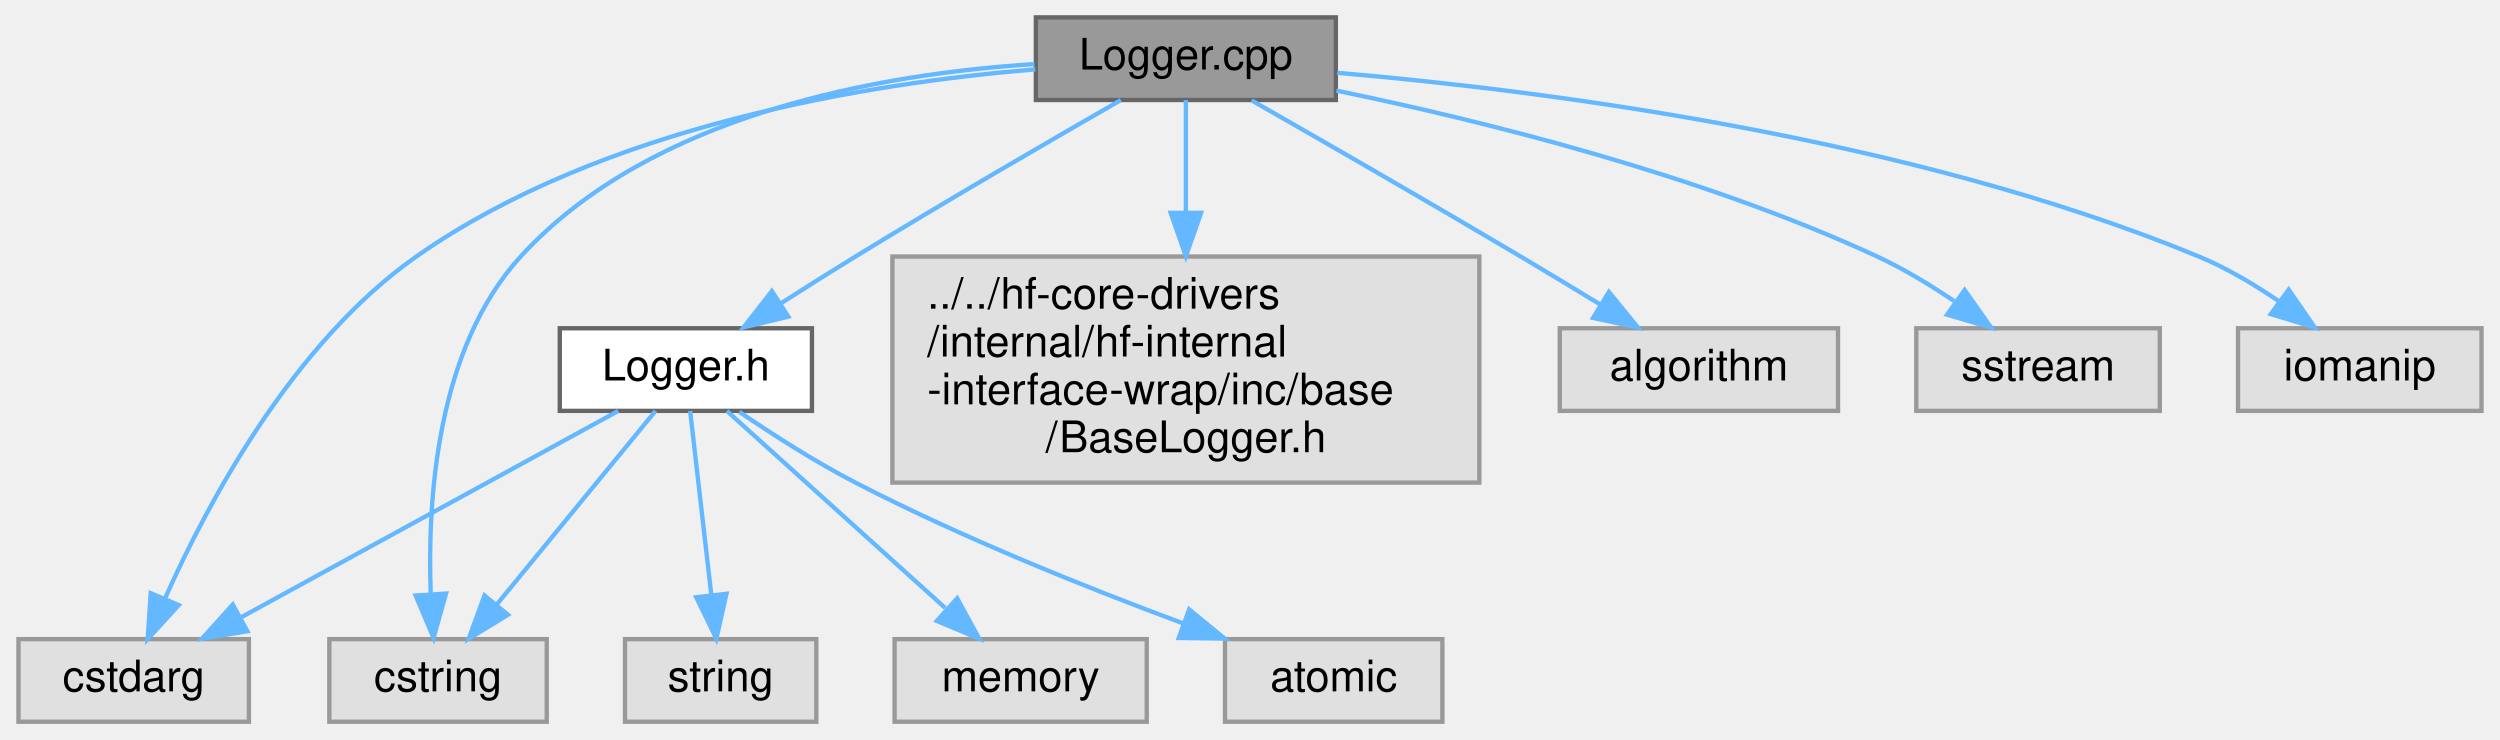
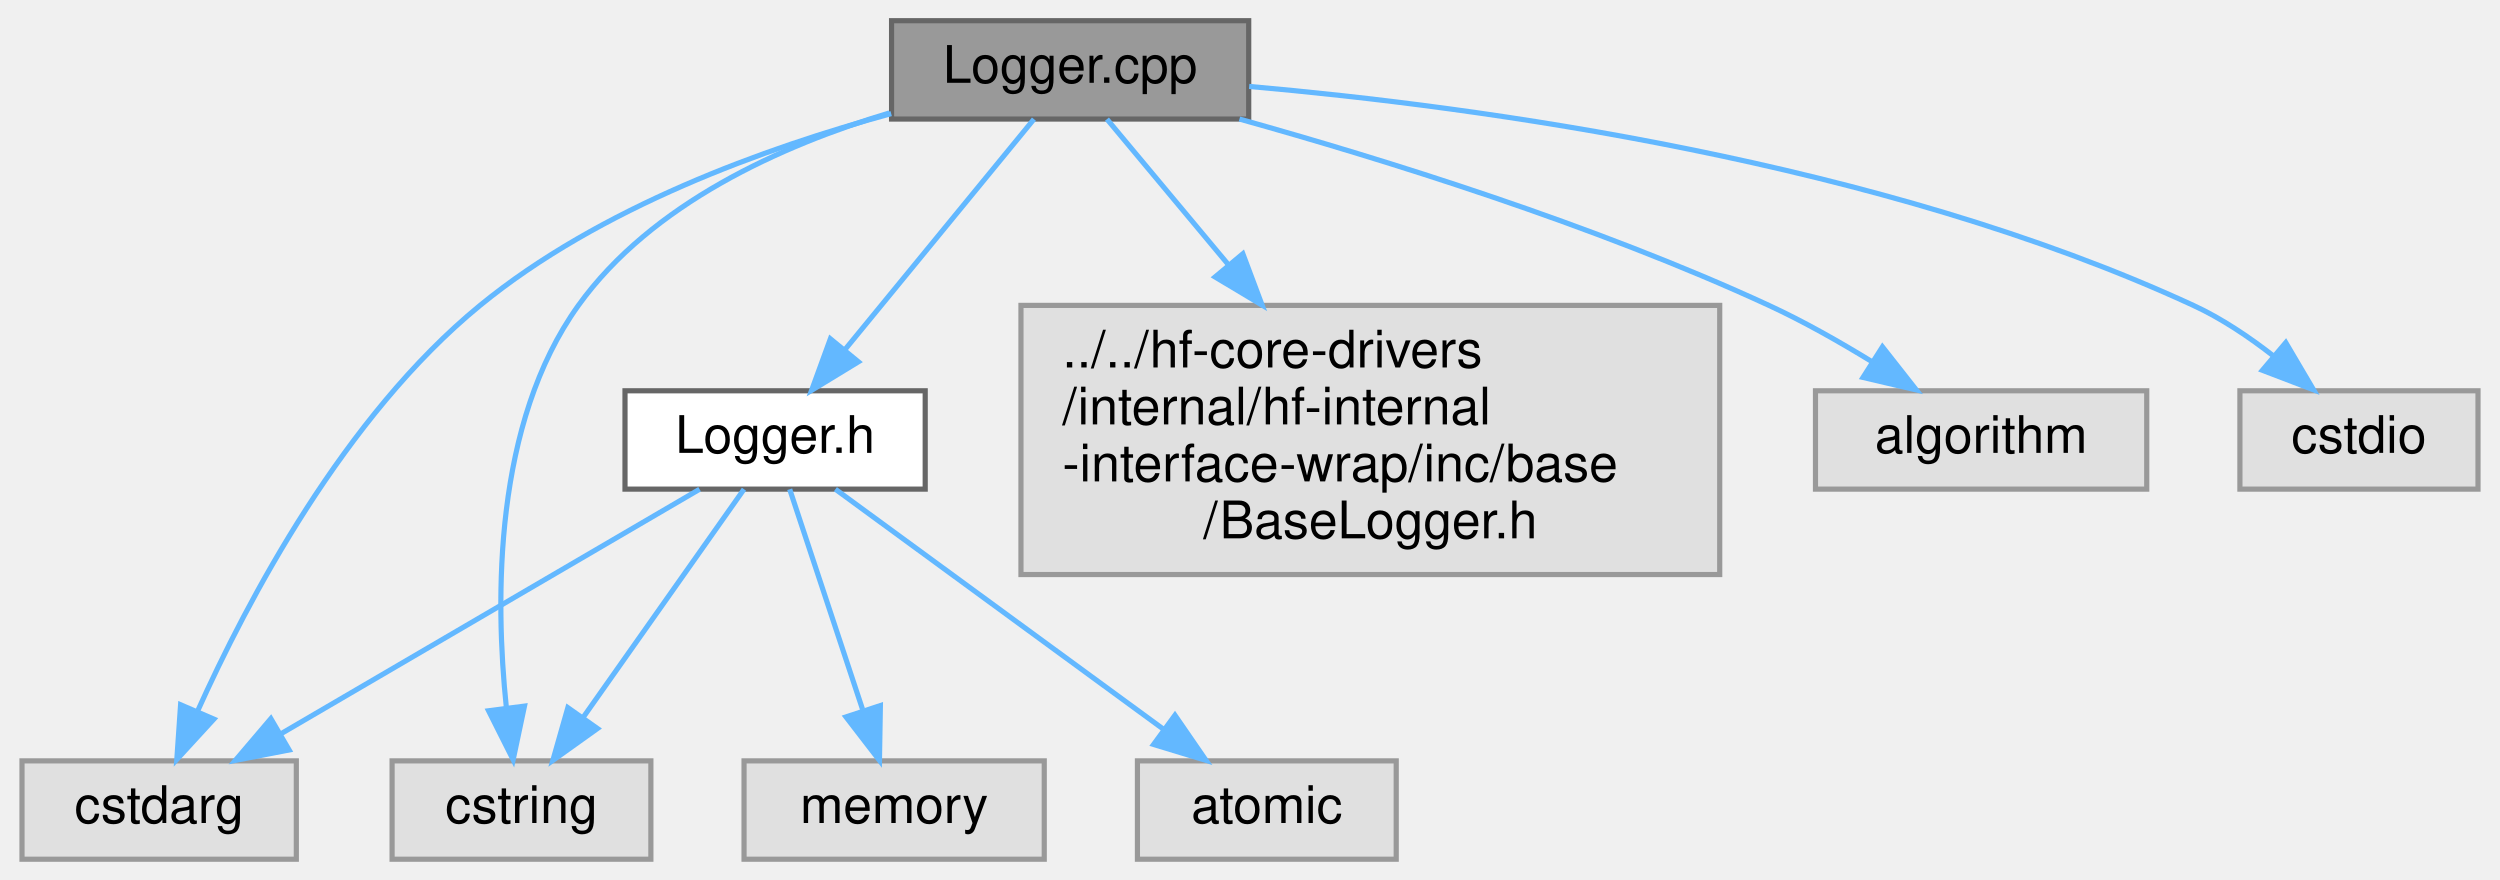
- <svg xmlns="http://www.w3.org/2000/svg" xmlns:xlink="http://www.w3.org/1999/xlink" width="575pt" height="170pt" viewBox="0.00 0.00 574.50 170.00">
+ <svg xmlns="http://www.w3.org/2000/svg" xmlns:xlink="http://www.w3.org/1999/xlink" width="483pt" height="170pt" viewBox="0.00 0.00 482.50 170.00">
  <g id="graph0" class="graph" transform="scale(1 1) rotate(0) translate(4 166)">
    <g id="Node000001" class="node">
      <g id="a_Node000001">
        <a xlink:title="Implementation of the advanced logging system.">
-           <polygon fill="#999999" stroke="#666666" points="303,-162 234,-162 234,-143 303,-143 303,-162" />
-           <text text-anchor="middle" x="268.5" y="-150" font-family="Helvetica,sans-Serif" font-size="10.00">Logger.cpp</text>
+           <polygon fill="#999999" stroke="#666666" points="237,-162 168,-162 168,-143 237,-143 237,-162" />
+           <text text-anchor="middle" x="202.5" y="-150" font-family="Helvetica,sans-Serif" font-size="10.00">Logger.cpp</text>
        </a>
      </g>
    </g>
    <g id="Node000002" class="node">
      <g id="a_Node000002">
        <a xlink:href="Logger_8h.html" target="_top" xlink:title="Advanced logging system with formatting capabilities.">
-           <polygon fill="white" stroke="#666666" points="182.5,-90.5 124.5,-90.5 124.5,-71.5 182.5,-71.5 182.5,-90.5" />
-           <text text-anchor="middle" x="153.5" y="-78.5" font-family="Helvetica,sans-Serif" font-size="10.00">Logger.h</text>
+           <polygon fill="white" stroke="#666666" points="174.5,-90.5 116.5,-90.5 116.5,-71.5 174.5,-71.5 174.5,-90.5" />
+           <text text-anchor="middle" x="145.5" y="-78.5" font-family="Helvetica,sans-Serif" font-size="10.00">Logger.h</text>
        </a>
      </g>
    </g>
    <g id="edge1_Node000001_Node000002" class="edge">
      <g id="a_edge1_Node000001_Node000002">
        <a xlink:title=" ">
-           <path fill="none" stroke="#63b8ff" d="M253.54,-142.98C238.14,-134.15 213.49,-119.86 192.5,-107 186.97,-103.61 181.04,-99.87 175.53,-96.34" />
-           <polygon fill="#63b8ff" stroke="#63b8ff" points="177.07,-93.17 166.77,-90.7 173.28,-99.06 177.07,-93.17" />
+           <path fill="none" stroke="#63b8ff" d="M195.51,-142.98C186.45,-131.93 170.46,-112.43 159,-98.46" />
+           <polygon fill="#63b8ff" stroke="#63b8ff" points="161.59,-96.1 152.55,-90.59 156.18,-100.54 161.59,-96.1" />
        </a>
      </g>
    </g>
    <g id="Node000003" class="node">
      <g id="a_Node000003">
        <a xlink:title=" ">
          <polygon fill="#e0e0e0" stroke="#999999" points="53,-19 0,-19 0,0 53,0 53,-19" />
          <text text-anchor="middle" x="26.5" y="-7" font-family="Helvetica,sans-Serif" font-size="10.00">cstdarg</text>
        </a>
      </g>
    </g>
-     <g id="edge8_Node000001_Node000003" class="edge">
-       <g id="a_edge8_Node000001_Node000003">
+     <g id="edge7_Node000001_Node000003" class="edge">
+       <g id="a_edge7_Node000001_Node000003">
        <a xlink:title=" ">
-           <path fill="none" stroke="#63b8ff" d="M233.87,-150.05C195.82,-146.9 134.42,-137.13 91.5,-107 63.09,-87.05 43.53,-50.39 33.74,-28.45" />
-           <polygon fill="#63b8ff" stroke="#63b8ff" points="36.86,-26.83 29.72,-19 30.41,-29.57 36.86,-26.83" />
+           <path fill="none" stroke="#63b8ff" d="M167.93,-144.05C143.68,-137.47 111.6,-125.91 88.5,-107 62.28,-85.54 43.52,-49.97 33.89,-28.54" />
+           <polygon fill="#63b8ff" stroke="#63b8ff" points="37.07,-27.07 29.91,-19.27 30.64,-29.84 37.07,-27.07" />
        </a>
      </g>
    </g>
    <g id="Node000004" class="node">
      <g id="a_Node000004">
        <a xlink:title=" ">
          <polygon fill="#e0e0e0" stroke="#999999" points="121.5,-19 71.5,-19 71.5,0 121.5,0 121.5,-19" />
          <text text-anchor="middle" x="96.5" y="-7" font-family="Helvetica,sans-Serif" font-size="10.00">cstring</text>
        </a>
      </g>
    </g>
-     <g id="edge9_Node000001_Node000004" class="edge">
-       <g id="a_edge9_Node000001_Node000004">
+     <g id="edge8_Node000001_Node000004" class="edge">
+       <g id="a_edge8_Node000001_Node000004">
        <a xlink:title=" ">
-           <path fill="none" stroke="#63b8ff" d="M233.68,-151.26C198.66,-149.04 145.66,-139.96 115.5,-107 96.15,-85.86 94.01,-50.96 94.82,-29.43" />
-           <polygon fill="#63b8ff" stroke="#63b8ff" points="98.33,-29.48 95.47,-19.27 91.34,-29.03 98.33,-29.48" />
+           <path fill="none" stroke="#63b8ff" d="M167.57,-144.18C146.73,-137.91 121.64,-126.67 107.5,-107 91.14,-84.24 91.39,-50.35 93.57,-29.38" />
+           <polygon fill="#63b8ff" stroke="#63b8ff" points="97.08,-29.58 94.89,-19.22 90.14,-28.68 97.08,-29.58" />
+         </a>
+       </g>
+     </g>
+     <g id="Node000007" class="node">
+       <g id="a_Node000007">
+         <a xlink:title=" ">
+           <polygon fill="#e0e0e0" stroke="#999999" points="328,-107 193,-107 193,-55 328,-55 328,-107" />
+           <text text-anchor="start" x="201" y="-95" font-family="Helvetica,sans-Serif" font-size="10.00">../../hf-core-drivers</text>
+           <text text-anchor="start" x="201" y="-84" font-family="Helvetica,sans-Serif" font-size="10.00">/internal/hf-internal</text>
+           <text text-anchor="start" x="201" y="-73" font-family="Helvetica,sans-Serif" font-size="10.00">-interface-wrap/inc/base</text>
+           <text text-anchor="middle" x="260.5" y="-62" font-family="Helvetica,sans-Serif" font-size="10.00">/BaseLogger.h</text>
+         </a>
+       </g>
+     </g>
+     <g id="edge6_Node000001_Node000007" class="edge">
+       <g id="a_edge6_Node000001_Node000007">
+         <a xlink:title=" ">
+           <path fill="none" stroke="#63b8ff" d="M209.61,-142.98C215.54,-135.87 224.39,-125.27 233.05,-114.89" />
+           <polygon fill="#63b8ff" stroke="#63b8ff" points="235.87,-116.97 239.59,-107.05 230.5,-112.49 235.87,-116.97" />
        </a>
      </g>
    </g>
    <g id="Node000008" class="node">
      <g id="a_Node000008">
        <a xlink:title=" ">
-           <polygon fill="#e0e0e0" stroke="#999999" points="336,-107 201,-107 201,-55 336,-55 336,-107" />
-           <text text-anchor="start" x="209" y="-95" font-family="Helvetica,sans-Serif" font-size="10.00">../../hf-core-drivers</text>
-           <text text-anchor="start" x="209" y="-84" font-family="Helvetica,sans-Serif" font-size="10.00">/internal/hf-internal</text>
-           <text text-anchor="start" x="209" y="-73" font-family="Helvetica,sans-Serif" font-size="10.00">-interface-wrap/inc/base</text>
-           <text text-anchor="middle" x="268.5" y="-62" font-family="Helvetica,sans-Serif" font-size="10.00">/BaseLogger.h</text>
+           <polygon fill="#e0e0e0" stroke="#999999" points="410.5,-90.5 346.5,-90.5 346.5,-71.5 410.5,-71.5 410.5,-90.5" />
+           <text text-anchor="middle" x="378.5" y="-78.5" font-family="Helvetica,sans-Serif" font-size="10.00">algorithm</text>
        </a>
      </g>
    </g>
-     <g id="edge7_Node000001_Node000008" class="edge">
-       <g id="a_edge7_Node000001_Node000008">
+     <g id="edge9_Node000001_Node000008" class="edge">
+       <g id="a_edge9_Node000001_Node000008">
        <a xlink:title=" ">
-           <path fill="none" stroke="#63b8ff" d="M268.5,-142.98C268.5,-136.43 268.5,-126.91 268.5,-117.33" />
-           <polygon fill="#63b8ff" stroke="#63b8ff" points="272,-117.05 268.5,-107.05 265,-117.05 272,-117.05" />
+           <path fill="none" stroke="#63b8ff" d="M235.21,-143C263.06,-135.22 303.79,-122.58 337.5,-107 344.21,-103.9 351.19,-99.94 357.45,-96.1" />
+           <polygon fill="#63b8ff" stroke="#63b8ff" points="359.44,-98.99 365.99,-90.66 355.68,-93.08 359.44,-98.99" />
        </a>
      </g>
    </g>
    <g id="Node000009" class="node">
      <g id="a_Node000009">
        <a xlink:title=" ">
-           <polygon fill="#e0e0e0" stroke="#999999" points="418.5,-90.5 354.5,-90.5 354.5,-71.5 418.5,-71.5 418.5,-90.5" />
-           <text text-anchor="middle" x="386.5" y="-78.5" font-family="Helvetica,sans-Serif" font-size="10.00">algorithm</text>
+           <polygon fill="#e0e0e0" stroke="#999999" points="474.5,-90.5 428.5,-90.5 428.5,-71.5 474.5,-71.5 474.5,-90.5" />
+           <text text-anchor="middle" x="451.5" y="-78.5" font-family="Helvetica,sans-Serif" font-size="10.00">cstdio</text>
        </a>
      </g>
    </g>
    <g id="edge10_Node000001_Node000009" class="edge">
      <g id="a_edge10_Node000001_Node000009">
        <a xlink:title=" ">
-           <path fill="none" stroke="#63b8ff" d="M283.61,-142.91C299.18,-134.02 324.13,-119.69 345.5,-107 351.43,-103.48 357.8,-99.63 363.72,-96.02" />
-           <polygon fill="#63b8ff" stroke="#63b8ff" points="365.8,-98.85 372.51,-90.64 362.15,-92.88 365.8,-98.85" />
-         </a>
-       </g>
-     </g>
-     <g id="Node000010" class="node">
-       <g id="a_Node000010">
-         <a xlink:title=" ">
-           <polygon fill="#e0e0e0" stroke="#999999" points="492.5,-90.5 436.5,-90.5 436.5,-71.5 492.5,-71.5 492.5,-90.5" />
-           <text text-anchor="middle" x="464.5" y="-78.5" font-family="Helvetica,sans-Serif" font-size="10.00">sstream</text>
-         </a>
-       </g>
-     </g>
-     <g id="edge11_Node000001_Node000010" class="edge">
-       <g id="a_edge11_Node000001_Node000010">
-         <a xlink:title=" ">
-           <path fill="none" stroke="#63b8ff" d="M303.12,-145.16C336.11,-138.36 386.66,-125.91 427.5,-107 433.54,-104.2 439.69,-100.47 445.2,-96.75" />
-           <polygon fill="#63b8ff" stroke="#63b8ff" points="447.62,-99.31 453.72,-90.65 443.55,-93.62 447.62,-99.31" />
-         </a>
-       </g>
-     </g>
-     <g id="Node000011" class="node">
-       <g id="a_Node000011">
-         <a xlink:title=" ">
-           <polygon fill="#e0e0e0" stroke="#999999" points="566.5,-90.5 510.5,-90.5 510.5,-71.5 566.5,-71.5 566.5,-90.5" />
-           <text text-anchor="middle" x="538.5" y="-78.5" font-family="Helvetica,sans-Serif" font-size="10.00">iomanip</text>
-         </a>
-       </g>
-     </g>
-     <g id="edge12_Node000001_Node000011" class="edge">
-       <g id="a_edge12_Node000001_Node000011">
-         <a xlink:title=" ">
-           <path fill="none" stroke="#63b8ff" d="M303.31,-149.25C349.98,-145.26 434.69,-134.58 501.5,-107 507.9,-104.36 514.33,-100.52 520,-96.64" />
-           <polygon fill="#63b8ff" stroke="#63b8ff" points="522.15,-99.4 528.16,-90.68 518.02,-93.75 522.15,-99.4" />
+           <path fill="none" stroke="#63b8ff" d="M237.09,-149.3C281.24,-145.41 359.1,-134.9 419.5,-107 424.94,-104.49 430.3,-100.89 435.02,-97.2" />
+           <polygon fill="#63b8ff" stroke="#63b8ff" points="437.36,-99.81 442.74,-90.68 432.84,-94.46 437.36,-99.81" />
        </a>
      </g>
    </g>
    <g id="edge2_Node000002_Node000003" class="edge">
      <g id="a_edge2_Node000002_Node000003">
        <a xlink:title=" ">
-           <path fill="none" stroke="#63b8ff" d="M137.93,-71.48C116.31,-59.65 76.99,-38.13 51.31,-24.08" />
-           <polygon fill="#63b8ff" stroke="#63b8ff" points="52.65,-20.82 42.2,-19.09 49.29,-26.96 52.65,-20.82" />
+           <path fill="none" stroke="#63b8ff" d="M130.91,-71.48C110.75,-59.7 74.13,-38.32 50.07,-24.26" />
+           <polygon fill="#63b8ff" stroke="#63b8ff" points="51.61,-21.11 41.21,-19.09 48.08,-27.16 51.61,-21.11" />
        </a>
      </g>
    </g>
    <g id="edge3_Node000002_Node000004" class="edge">
      <g id="a_edge3_Node000002_Node000004">
        <a xlink:title=" ">
-           <path fill="none" stroke="#63b8ff" d="M146.51,-71.48C137.45,-60.43 121.46,-40.93 110,-26.96" />
-           <polygon fill="#63b8ff" stroke="#63b8ff" points="112.59,-24.6 103.55,-19.09 107.18,-29.04 112.59,-24.6" />
+           <path fill="none" stroke="#63b8ff" d="M139.49,-71.48C131.78,-60.54 118.21,-41.3 108.38,-27.35" />
+           <polygon fill="#63b8ff" stroke="#63b8ff" points="111.18,-25.25 102.56,-19.09 105.46,-29.28 111.18,-25.25" />
        </a>
      </g>
    </g>
    <g id="Node000005" class="node">
      <g id="a_Node000005">
        <a xlink:title=" ">
-           <polygon fill="#e0e0e0" stroke="#999999" points="183.5,-19 139.5,-19 139.5,0 183.5,0 183.5,-19" />
-           <text text-anchor="middle" x="161.5" y="-7" font-family="Helvetica,sans-Serif" font-size="10.00">string</text>
+           <polygon fill="#e0e0e0" stroke="#999999" points="197.5,-19 139.5,-19 139.5,0 197.5,0 197.5,-19" />
+           <text text-anchor="middle" x="168.5" y="-7" font-family="Helvetica,sans-Serif" font-size="10.00">memory</text>
        </a>
      </g>
    </g>
    <g id="edge4_Node000002_Node000005" class="edge">
      <g id="a_edge4_Node000002_Node000005">
        <a xlink:title=" ">
-           <path fill="none" stroke="#63b8ff" d="M154.48,-71.48C155.68,-61.06 157.75,-43.11 159.33,-29.38" />
-           <polygon fill="#63b8ff" stroke="#63b8ff" points="162.84,-29.43 160.51,-19.09 155.89,-28.63 162.84,-29.43" />
+           <path fill="none" stroke="#63b8ff" d="M148.32,-71.48C151.8,-60.95 157.83,-42.75 162.39,-28.97" />
+           <polygon fill="#63b8ff" stroke="#63b8ff" points="165.84,-29.69 165.66,-19.09 159.19,-27.49 165.84,-29.69" />
        </a>
      </g>
    </g>
    <g id="Node000006" class="node">
      <g id="a_Node000006">
        <a xlink:title=" ">
-           <polygon fill="#e0e0e0" stroke="#999999" points="259.5,-19 201.5,-19 201.5,0 259.5,0 259.5,-19" />
-           <text text-anchor="middle" x="230.5" y="-7" font-family="Helvetica,sans-Serif" font-size="10.00">memory</text>
+           <polygon fill="#e0e0e0" stroke="#999999" points="265.5,-19 215.5,-19 215.5,0 265.5,0 265.5,-19" />
+           <text text-anchor="middle" x="240.5" y="-7" font-family="Helvetica,sans-Serif" font-size="10.00">atomic</text>
        </a>
      </g>
    </g>
    <g id="edge5_Node000002_Node000006" class="edge">
      <g id="a_edge5_Node000002_Node000006">
        <a xlink:title=" ">
-           <path fill="none" stroke="#63b8ff" d="M162.94,-71.48C175.41,-60.22 197.6,-40.19 213.14,-26.17" />
-           <polygon fill="#63b8ff" stroke="#63b8ff" points="215.9,-28.39 220.98,-19.09 211.21,-23.19 215.9,-28.39" />
-         </a>
-       </g>
-     </g>
-     <g id="Node000007" class="node">
-       <g id="a_Node000007">
-         <a xlink:title=" ">
-           <polygon fill="#e0e0e0" stroke="#999999" points="327.5,-19 277.5,-19 277.5,0 327.5,0 327.5,-19" />
-           <text text-anchor="middle" x="302.5" y="-7" font-family="Helvetica,sans-Serif" font-size="10.00">atomic</text>
-         </a>
-       </g>
-     </g>
-     <g id="edge6_Node000002_Node000007" class="edge">
-       <g id="a_edge6_Node000002_Node000007">
-         <a xlink:title=" ">
-           <path fill="none" stroke="#63b8ff" d="M165.79,-71.28C173.3,-66.17 183.21,-59.8 192.5,-55 216.94,-42.36 245.81,-30.8 267.85,-22.63" />
-           <polygon fill="#63b8ff" stroke="#63b8ff" points="269.26,-25.84 277.45,-19.12 266.85,-19.27 269.26,-25.84" />
+           <path fill="none" stroke="#63b8ff" d="M157.15,-71.48C172.96,-59.91 201.44,-39.07 220.66,-25.02" />
+           <polygon fill="#63b8ff" stroke="#63b8ff" points="222.75,-27.82 228.76,-19.09 218.62,-22.17 222.75,-27.82" />
        </a>
      </g>
    </g>
  </g>
</svg>
